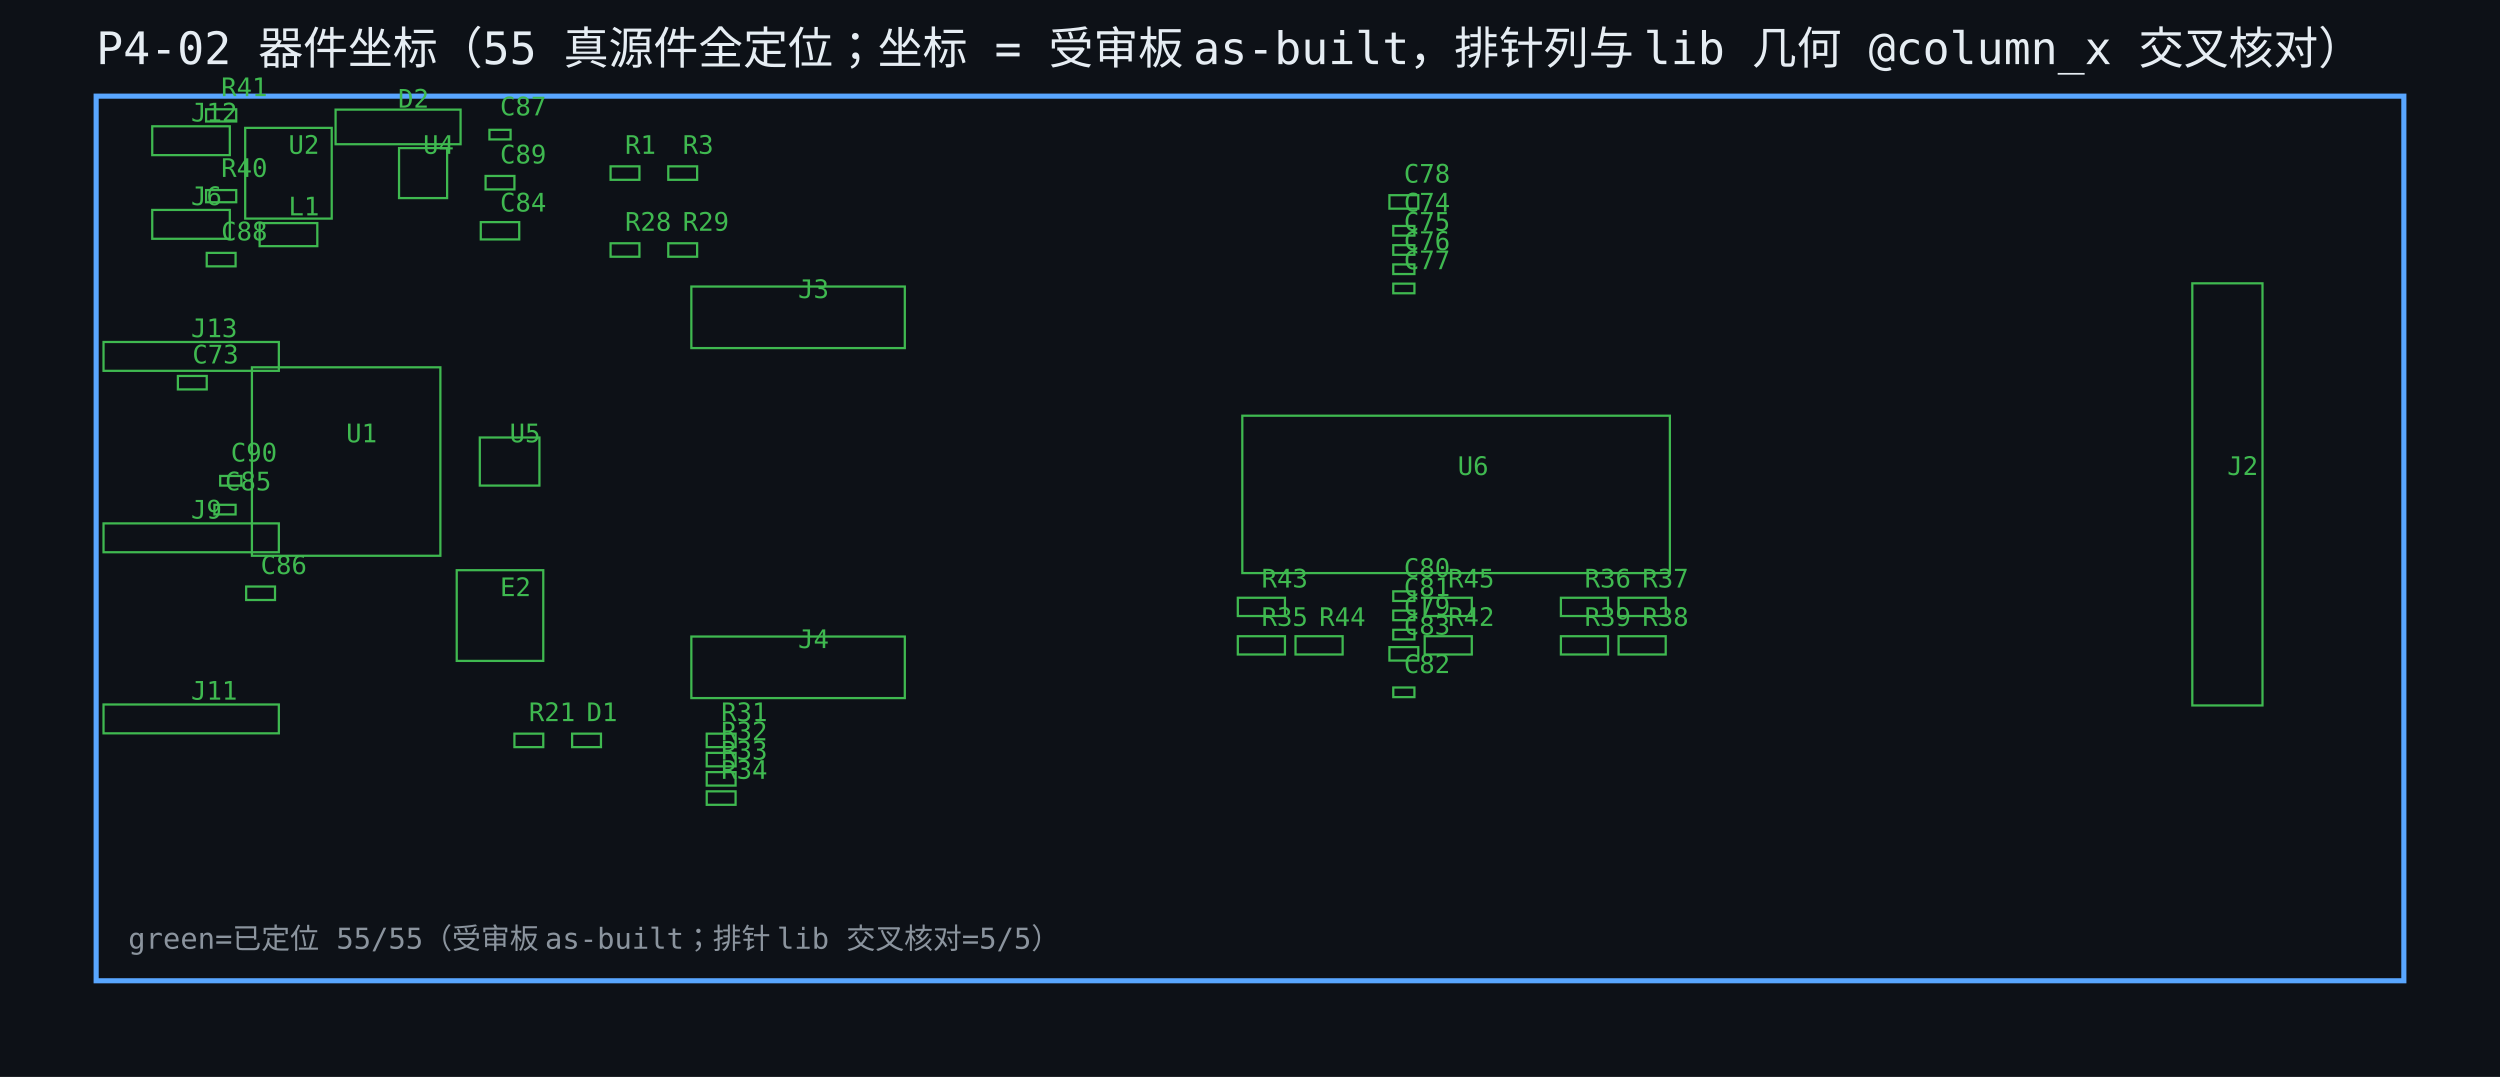
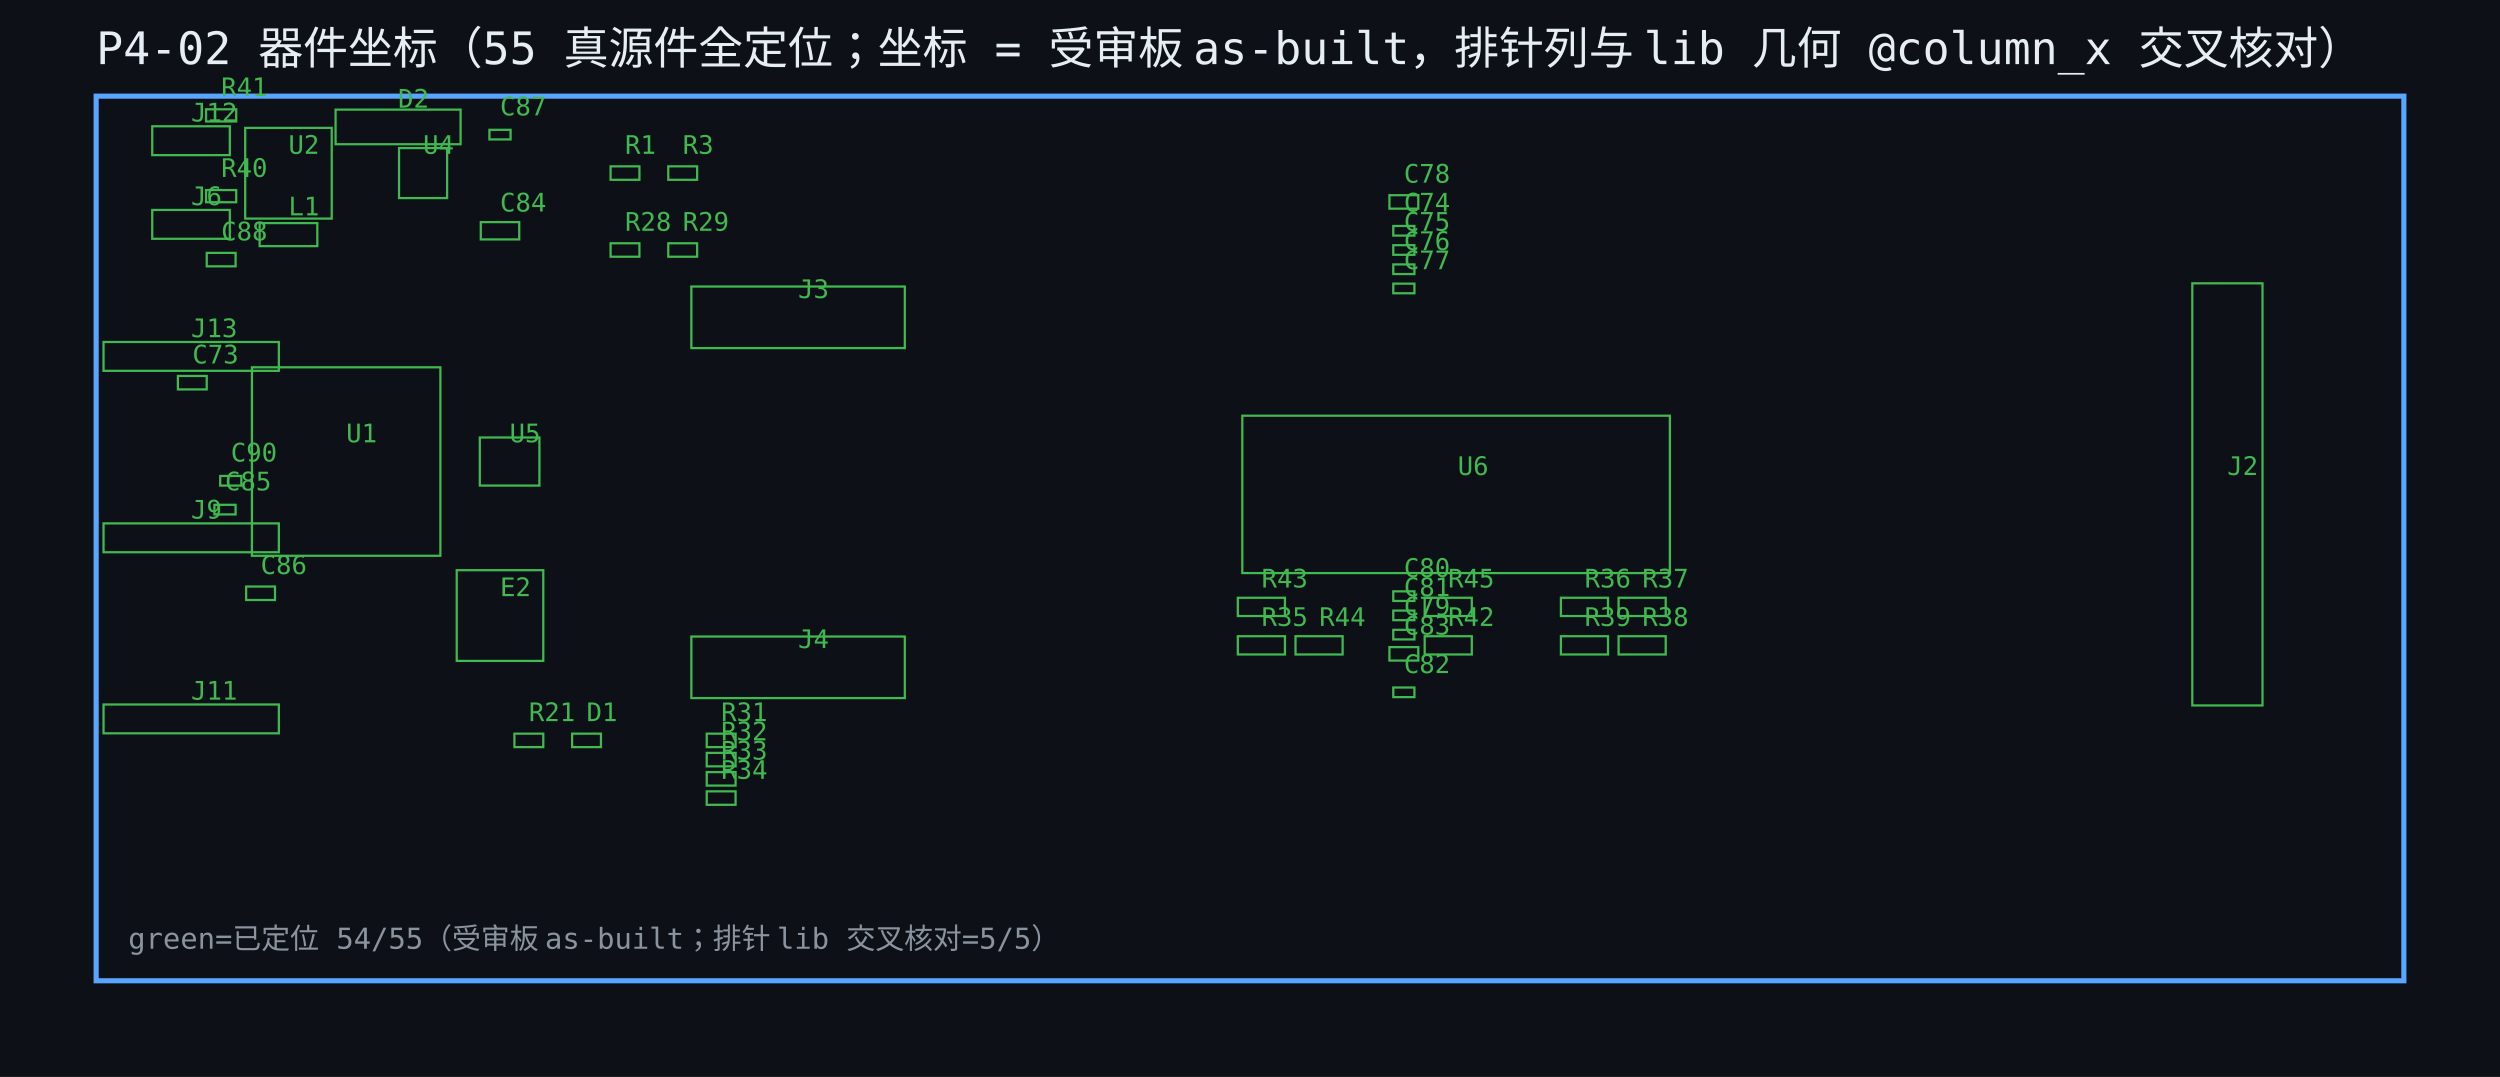
<svg xmlns="http://www.w3.org/2000/svg" width="780" height="336" viewBox="0 0 780 336">
  <rect width="780" height="336" fill="#0d1117" />
  <text x="30" y="20" fill="#e6edf3" font-family="monospace" font-size="14">P4-02 器件坐标（55 真源件全定位；坐标 = 受审板 as-built，排针列与 lib 几何 @column_x 交叉核对）</text>
  <g transform="translate(30,30)">
    <rect x="0.0" y="0.0" width="720.0" height="276.0" fill="none" stroke="#58a6ff" stroke-width="1.6" />
    <rect x="25.5" y="87.3" width="9.0" height="4.2" fill="none" stroke="#3fb950" stroke-width="0.7" />
    <text x="30.0" y="83.4" fill="#3fb950" font-family="monospace" font-size="8" text-anchor="start">C73</text>
    <rect x="404.7" y="40.5" width="6.6" height="3.0" fill="none" stroke="#3fb950" stroke-width="0.7" />
    <text x="408.0" y="36.0" fill="#3fb950" font-family="monospace" font-size="8" text-anchor="start">C74</text>
    <rect x="404.7" y="46.5" width="6.6" height="3.0" fill="none" stroke="#3fb950" stroke-width="0.7" />
    <text x="408.0" y="42.0" fill="#3fb950" font-family="monospace" font-size="8" text-anchor="start">C75</text>
    <rect x="404.7" y="52.5" width="6.6" height="3.0" fill="none" stroke="#3fb950" stroke-width="0.7" />
    <text x="408.0" y="48.0" fill="#3fb950" font-family="monospace" font-size="8" text-anchor="start">C76</text>
    <rect x="404.7" y="58.5" width="6.6" height="3.0" fill="none" stroke="#3fb950" stroke-width="0.7" />
    <text x="408.0" y="54.0" fill="#3fb950" font-family="monospace" font-size="8" text-anchor="start">C77</text>
    <rect x="403.5" y="30.9" width="9.0" height="4.2" fill="none" stroke="#3fb950" stroke-width="0.7" />
    <text x="408.0" y="27.0" fill="#3fb950" font-family="monospace" font-size="8" text-anchor="start">C78</text>
    <rect x="404.7" y="166.5" width="6.6" height="3.0" fill="none" stroke="#3fb950" stroke-width="0.7" />
    <text x="408.0" y="162.0" fill="#3fb950" font-family="monospace" font-size="8" text-anchor="start">C79</text>
    <rect x="404.7" y="154.5" width="6.6" height="3.0" fill="none" stroke="#3fb950" stroke-width="0.7" />
    <text x="408.0" y="150.0" fill="#3fb950" font-family="monospace" font-size="8" text-anchor="start">C80</text>
    <rect x="404.7" y="160.5" width="6.6" height="3.0" fill="none" stroke="#3fb950" stroke-width="0.7" />
    <text x="408.0" y="156.0" fill="#3fb950" font-family="monospace" font-size="8" text-anchor="start">C81</text>
    <rect x="404.7" y="184.5" width="6.6" height="3.0" fill="none" stroke="#3fb950" stroke-width="0.7" />
    <text x="408.0" y="180.0" fill="#3fb950" font-family="monospace" font-size="8" text-anchor="start">C82</text>
    <rect x="403.5" y="171.9" width="9.0" height="4.2" fill="none" stroke="#3fb950" stroke-width="0.7" />
    <text x="408.0" y="168.0" fill="#3fb950" font-family="monospace" font-size="8" text-anchor="start">C83</text>
    <rect x="120.0" y="39.3" width="12.0" height="5.4" fill="none" stroke="#3fb950" stroke-width="0.7" />
    <text x="126.0" y="36.0" fill="#3fb950" font-family="monospace" font-size="8" text-anchor="start">C84</text>
    <rect x="36.9" y="127.5" width="6.6" height="3.0" fill="none" stroke="#3fb950" stroke-width="0.7" />
    <text x="40.2" y="123.0" fill="#3fb950" font-family="monospace" font-size="8" text-anchor="start">C85</text>
    <rect x="46.8" y="153.0" width="9.0" height="4.2" fill="none" stroke="#3fb950" stroke-width="0.7" />
    <text x="51.3" y="149.1" fill="#3fb950" font-family="monospace" font-size="8" text-anchor="start">C86</text>
    <rect x="122.7" y="10.5" width="6.6" height="3.0" fill="none" stroke="#3fb950" stroke-width="0.7" />
    <text x="126.0" y="6.0" fill="#3fb950" font-family="monospace" font-size="8" text-anchor="start">C87</text>
    <rect x="34.5" y="48.9" width="9.0" height="4.2" fill="none" stroke="#3fb950" stroke-width="0.7" />
    <text x="39.0" y="45.0" fill="#3fb950" font-family="monospace" font-size="8" text-anchor="start">C88</text>
-     <rect x="121.5" y="24.9" width="9.0" height="4.2" fill="none" stroke="#3fb950" stroke-width="0.7" />
-     <text x="126.0" y="21.0" fill="#3fb950" font-family="monospace" font-size="8" text-anchor="start">C89</text>
    <rect x="38.7" y="118.5" width="6.6" height="3.0" fill="none" stroke="#3fb950" stroke-width="0.7" />
    <text x="42.0" y="114.0" fill="#3fb950" font-family="monospace" font-size="8" text-anchor="start">C90</text>
    <rect x="148.5" y="198.9" width="9.0" height="4.2" fill="none" stroke="#3fb950" stroke-width="0.7" />
    <text x="153.0" y="195.0" fill="#3fb950" font-family="monospace" font-size="8" text-anchor="start">D1</text>
    <rect x="74.7" y="4.2" width="39.0" height="10.8" fill="none" stroke="#3fb950" stroke-width="0.7" />
    <text x="94.2" y="3.6" fill="#3fb950" font-family="monospace" font-size="8" text-anchor="start">D2</text>
    <rect x="112.5" y="147.9" width="27.0" height="28.3" fill="none" stroke="#3fb950" stroke-width="0.7" />
    <text x="126.0" y="156.0" fill="#3fb950" font-family="monospace" font-size="8" text-anchor="start">E2</text>
    <rect x="2.3" y="189.8" width="54.7" height="9.0" fill="none" stroke="#3fb950" stroke-width="0.7" />
    <text x="29.6" y="188.3" fill="#3fb950" font-family="monospace" font-size="8" text-anchor="start">J11</text>
    <rect x="17.5" y="9.4" width="24.2" height="9.0" fill="none" stroke="#3fb950" stroke-width="0.7" />
    <text x="29.6" y="7.9" fill="#3fb950" font-family="monospace" font-size="8" text-anchor="start">J12</text>
    <rect x="2.3" y="76.7" width="54.7" height="9.0" fill="none" stroke="#3fb950" stroke-width="0.7" />
    <text x="29.6" y="75.2" fill="#3fb950" font-family="monospace" font-size="8" text-anchor="start">J13</text>
    <rect x="654.0" y="58.4" width="21.9" height="131.7" fill="none" stroke="#3fb950" stroke-width="0.7" />
    <text x="664.9" y="118.2" fill="#3fb950" font-family="monospace" font-size="8" text-anchor="start">J2</text>
    <rect x="185.7" y="59.4" width="66.6" height="19.2" fill="none" stroke="#3fb950" stroke-width="0.7" />
    <text x="219.0" y="63.0" fill="#3fb950" font-family="monospace" font-size="8" text-anchor="start">J3</text>
    <rect x="185.7" y="168.6" width="66.6" height="19.2" fill="none" stroke="#3fb950" stroke-width="0.7" />
    <text x="219.0" y="172.2" fill="#3fb950" font-family="monospace" font-size="8" text-anchor="start">J4</text>
    <rect x="17.5" y="35.5" width="24.2" height="9.0" fill="none" stroke="#3fb950" stroke-width="0.7" />
    <text x="29.6" y="34.0" fill="#3fb950" font-family="monospace" font-size="8" text-anchor="start">J6</text>
    <rect x="2.3" y="133.3" width="54.7" height="9.0" fill="none" stroke="#3fb950" stroke-width="0.7" />
    <text x="29.6" y="131.8" fill="#3fb950" font-family="monospace" font-size="8" text-anchor="start">J9</text>
    <rect x="51.0" y="39.6" width="18.0" height="7.2" fill="none" stroke="#3fb950" stroke-width="0.7" />
    <text x="60.0" y="37.2" fill="#3fb950" font-family="monospace" font-size="8" text-anchor="start">L1</text>
    <rect x="160.5" y="21.9" width="9.0" height="4.2" fill="none" stroke="#3fb950" stroke-width="0.7" />
    <text x="165.0" y="18.0" fill="#3fb950" font-family="monospace" font-size="8" text-anchor="start">R1</text>
    <rect x="130.5" y="198.9" width="9.0" height="4.2" fill="none" stroke="#3fb950" stroke-width="0.7" />
    <text x="135.0" y="195.0" fill="#3fb950" font-family="monospace" font-size="8" text-anchor="start">R21</text>
    <rect x="160.5" y="45.9" width="9.0" height="4.2" fill="none" stroke="#3fb950" stroke-width="0.7" />
    <text x="165.0" y="42.0" fill="#3fb950" font-family="monospace" font-size="8" text-anchor="start">R28</text>
    <rect x="178.5" y="45.9" width="9.0" height="4.2" fill="none" stroke="#3fb950" stroke-width="0.7" />
    <text x="183.0" y="42.0" fill="#3fb950" font-family="monospace" font-size="8" text-anchor="start">R29</text>
    <rect x="178.5" y="21.9" width="9.0" height="4.2" fill="none" stroke="#3fb950" stroke-width="0.7" />
    <text x="183.0" y="18.0" fill="#3fb950" font-family="monospace" font-size="8" text-anchor="start">R3</text>
    <rect x="190.5" y="198.9" width="9.0" height="4.2" fill="none" stroke="#3fb950" stroke-width="0.7" />
    <text x="195.0" y="195.0" fill="#3fb950" font-family="monospace" font-size="8" text-anchor="start">R31</text>
    <rect x="190.5" y="204.9" width="9.0" height="4.2" fill="none" stroke="#3fb950" stroke-width="0.7" />
    <text x="195.0" y="201.0" fill="#3fb950" font-family="monospace" font-size="8" text-anchor="start">R32</text>
    <rect x="190.5" y="210.9" width="9.0" height="4.2" fill="none" stroke="#3fb950" stroke-width="0.7" />
    <text x="195.0" y="207.0" fill="#3fb950" font-family="monospace" font-size="8" text-anchor="start">R33</text>
    <rect x="190.5" y="216.9" width="9.0" height="4.2" fill="none" stroke="#3fb950" stroke-width="0.7" />
    <text x="195.0" y="213.0" fill="#3fb950" font-family="monospace" font-size="8" text-anchor="start">R34</text>
    <rect x="356.2" y="168.5" width="14.7" height="5.7" fill="none" stroke="#3fb950" stroke-width="0.7" />
    <text x="363.6" y="165.3" fill="#3fb950" font-family="monospace" font-size="8" text-anchor="start">R35</text>
    <rect x="457.0" y="156.5" width="14.7" height="5.7" fill="none" stroke="#3fb950" stroke-width="0.7" />
    <text x="464.4" y="153.3" fill="#3fb950" font-family="monospace" font-size="8" text-anchor="start">R36</text>
    <rect x="475.0" y="156.5" width="14.7" height="5.7" fill="none" stroke="#3fb950" stroke-width="0.7" />
    <text x="482.4" y="153.3" fill="#3fb950" font-family="monospace" font-size="8" text-anchor="start">R37</text>
    <rect x="475.0" y="168.5" width="14.7" height="5.7" fill="none" stroke="#3fb950" stroke-width="0.7" />
    <text x="482.4" y="165.3" fill="#3fb950" font-family="monospace" font-size="8" text-anchor="start">R38</text>
    <rect x="457.0" y="168.5" width="14.7" height="5.7" fill="none" stroke="#3fb950" stroke-width="0.7" />
    <text x="464.4" y="165.3" fill="#3fb950" font-family="monospace" font-size="8" text-anchor="start">R39</text>
    <rect x="34.3" y="29.3" width="9.4" height="3.8" fill="none" stroke="#3fb950" stroke-width="0.7" />
    <text x="39.0" y="25.2" fill="#3fb950" font-family="monospace" font-size="8" text-anchor="start">R40</text>
    <rect x="34.3" y="4.1" width="9.4" height="3.8" fill="none" stroke="#3fb950" stroke-width="0.7" />
    <text x="39.0" y="0.0" fill="#3fb950" font-family="monospace" font-size="8" text-anchor="start">R41</text>
    <rect x="414.5" y="168.5" width="14.7" height="5.7" fill="none" stroke="#3fb950" stroke-width="0.7" />
    <text x="421.8" y="165.3" fill="#3fb950" font-family="monospace" font-size="8" text-anchor="start">R42</text>
    <rect x="356.2" y="156.5" width="14.7" height="5.7" fill="none" stroke="#3fb950" stroke-width="0.7" />
    <text x="363.6" y="153.3" fill="#3fb950" font-family="monospace" font-size="8" text-anchor="start">R43</text>
    <rect x="374.2" y="168.5" width="14.7" height="5.7" fill="none" stroke="#3fb950" stroke-width="0.7" />
    <text x="381.6" y="165.3" fill="#3fb950" font-family="monospace" font-size="8" text-anchor="start">R44</text>
    <rect x="414.5" y="156.5" width="14.7" height="5.7" fill="none" stroke="#3fb950" stroke-width="0.7" />
    <text x="421.8" y="153.3" fill="#3fb950" font-family="monospace" font-size="8" text-anchor="start">R45</text>
    <rect x="48.6" y="84.6" width="58.8" height="58.8" fill="none" stroke="#3fb950" stroke-width="0.7" />
    <text x="78.0" y="108.0" fill="#3fb950" font-family="monospace" font-size="8" text-anchor="start">U1</text>
    <rect x="46.5" y="9.9" width="27.0" height="28.3" fill="none" stroke="#3fb950" stroke-width="0.7" />
    <text x="60.0" y="18.0" fill="#3fb950" font-family="monospace" font-size="8" text-anchor="start">U2</text>
    <rect x="94.5" y="16.2" width="15.0" height="15.6" fill="none" stroke="#3fb950" stroke-width="0.7" />
    <text x="102.0" y="18.0" fill="#3fb950" font-family="monospace" font-size="8" text-anchor="start">U4</text>
    <rect x="119.7" y="106.5" width="18.6" height="15.0" fill="none" stroke="#3fb950" stroke-width="0.7" />
    <text x="129.0" y="108.0" fill="#3fb950" font-family="monospace" font-size="8" text-anchor="start">U5</text>
    <rect x="357.6" y="99.7" width="133.4" height="49.1" fill="none" stroke="#3fb950" stroke-width="0.7" />
    <text x="424.8" y="118.2" fill="#3fb950" font-family="monospace" font-size="8" text-anchor="start">U6</text>
-     <text x="10.0" y="266.0" fill="#8b949e" font-family="monospace" font-size="9" text-anchor="start">green=已定位 55/55（受审板 as-built；排针 lib 交叉核对=5/5）</text>
+     <text x="10.0" y="266.0" fill="#8b949e" font-family="monospace" font-size="9" text-anchor="start">green=已定位 54/55（受审板 as-built；排针 lib 交叉核对=5/5）</text>
  </g>
</svg>
